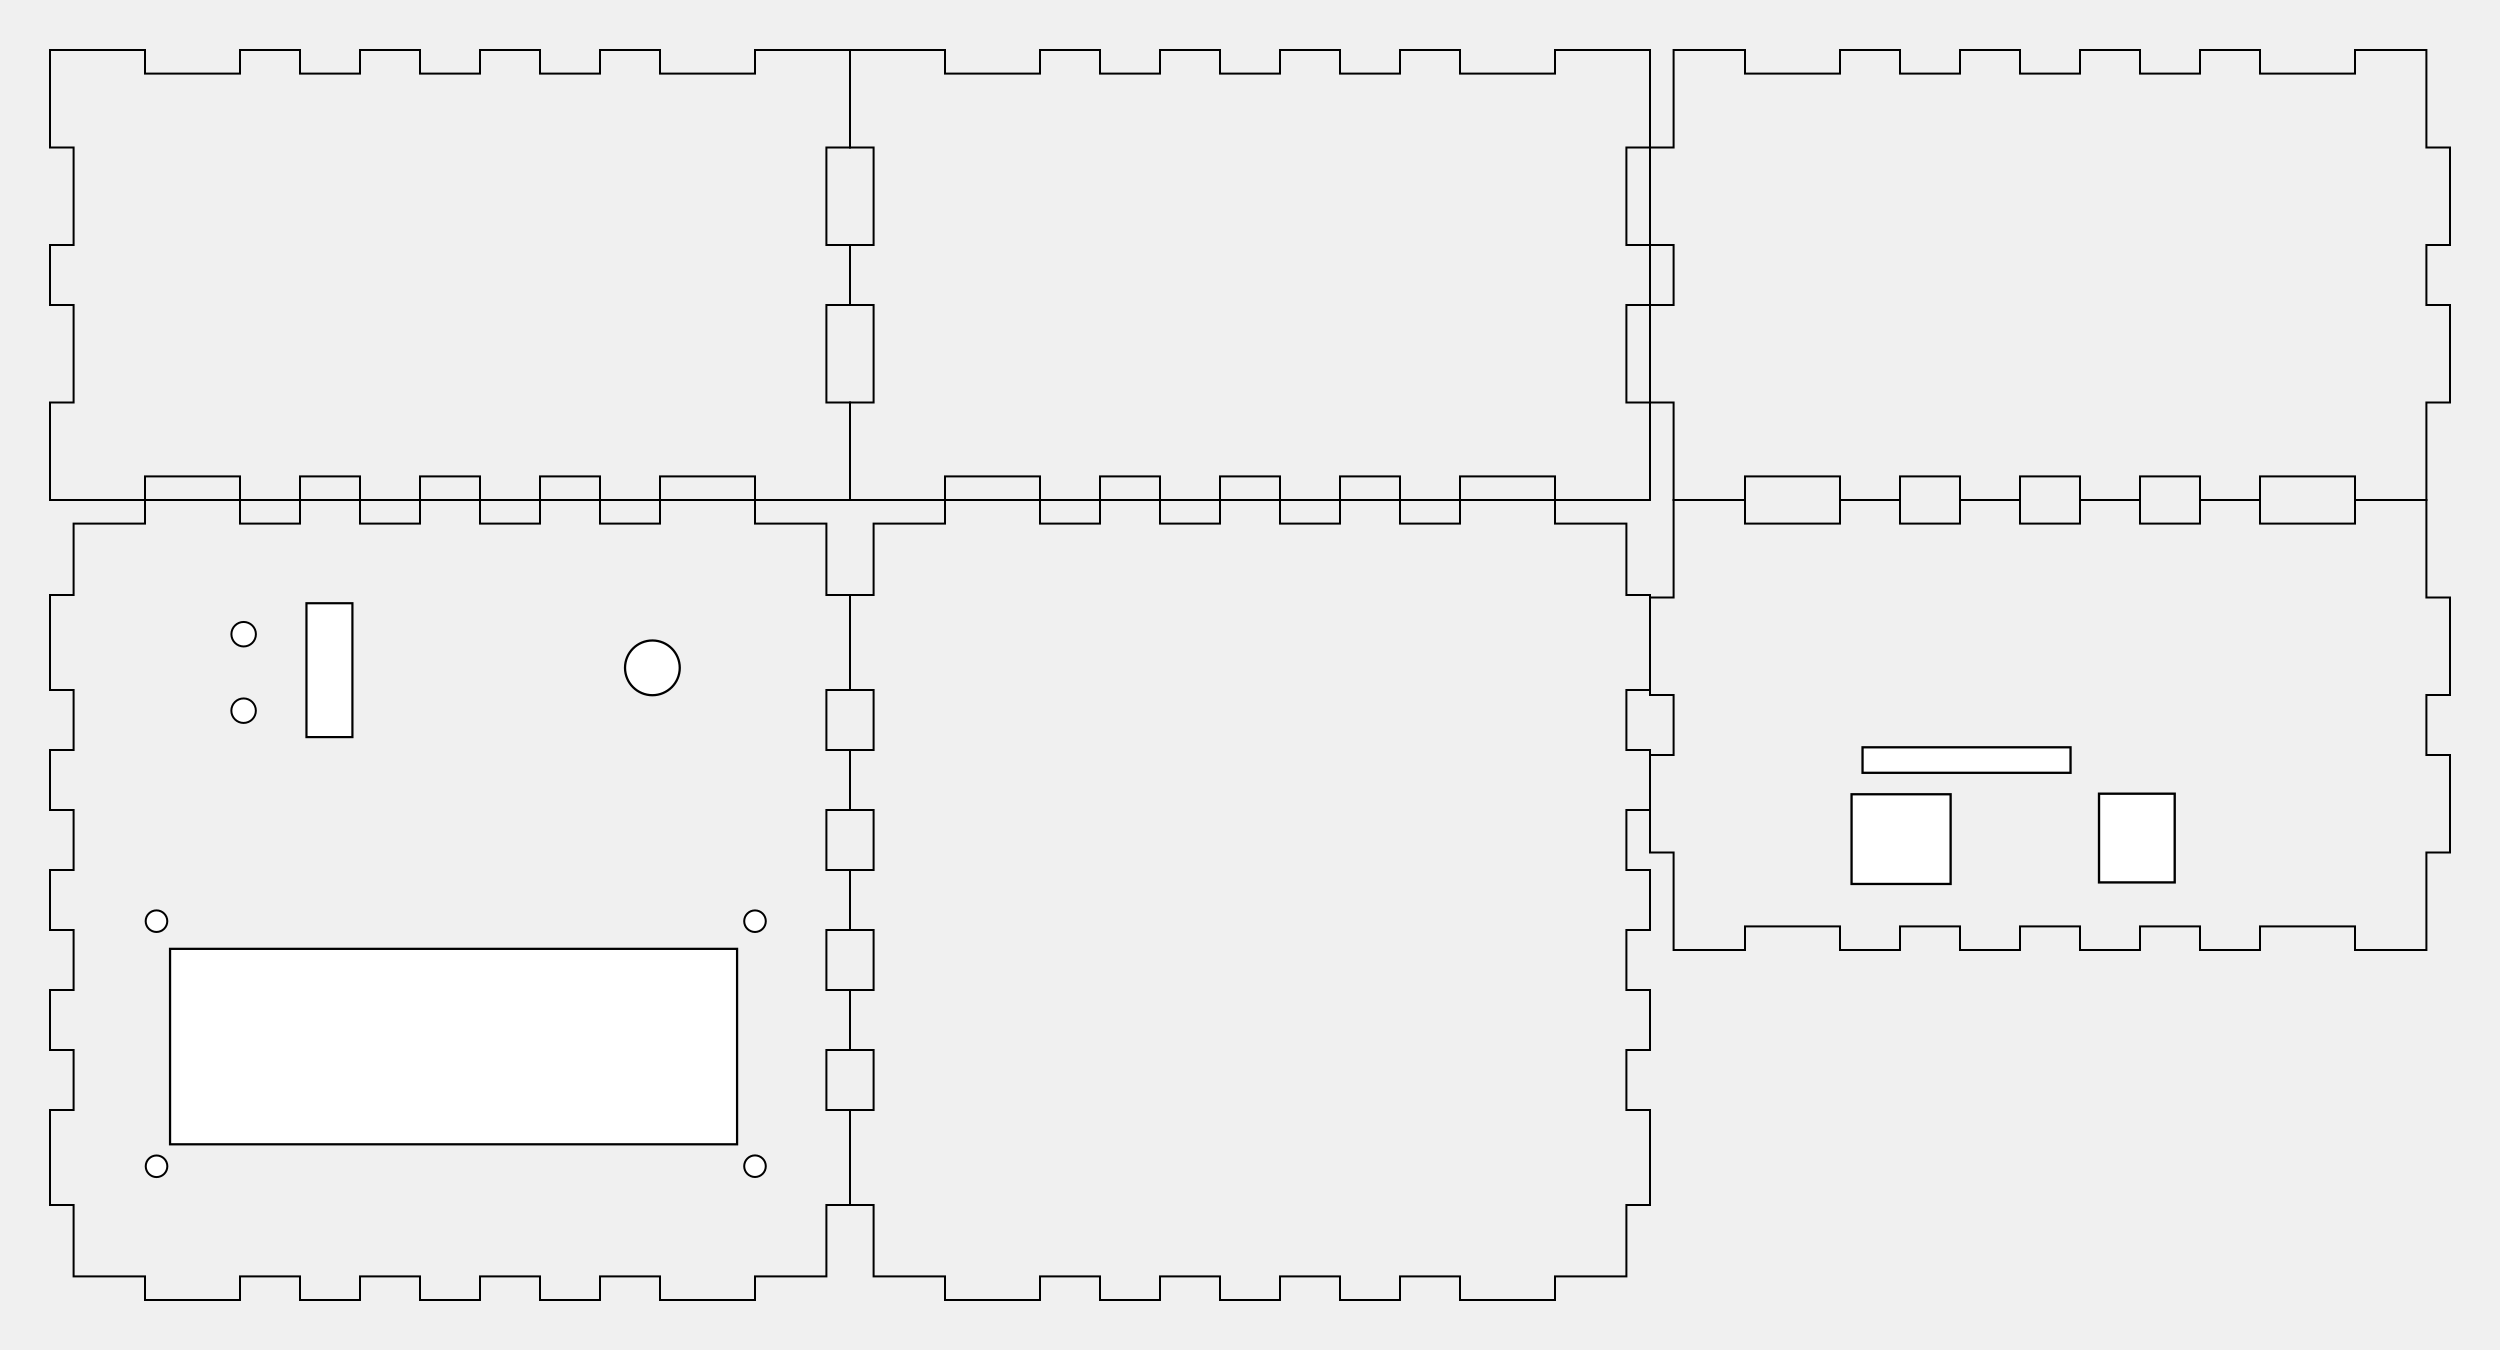
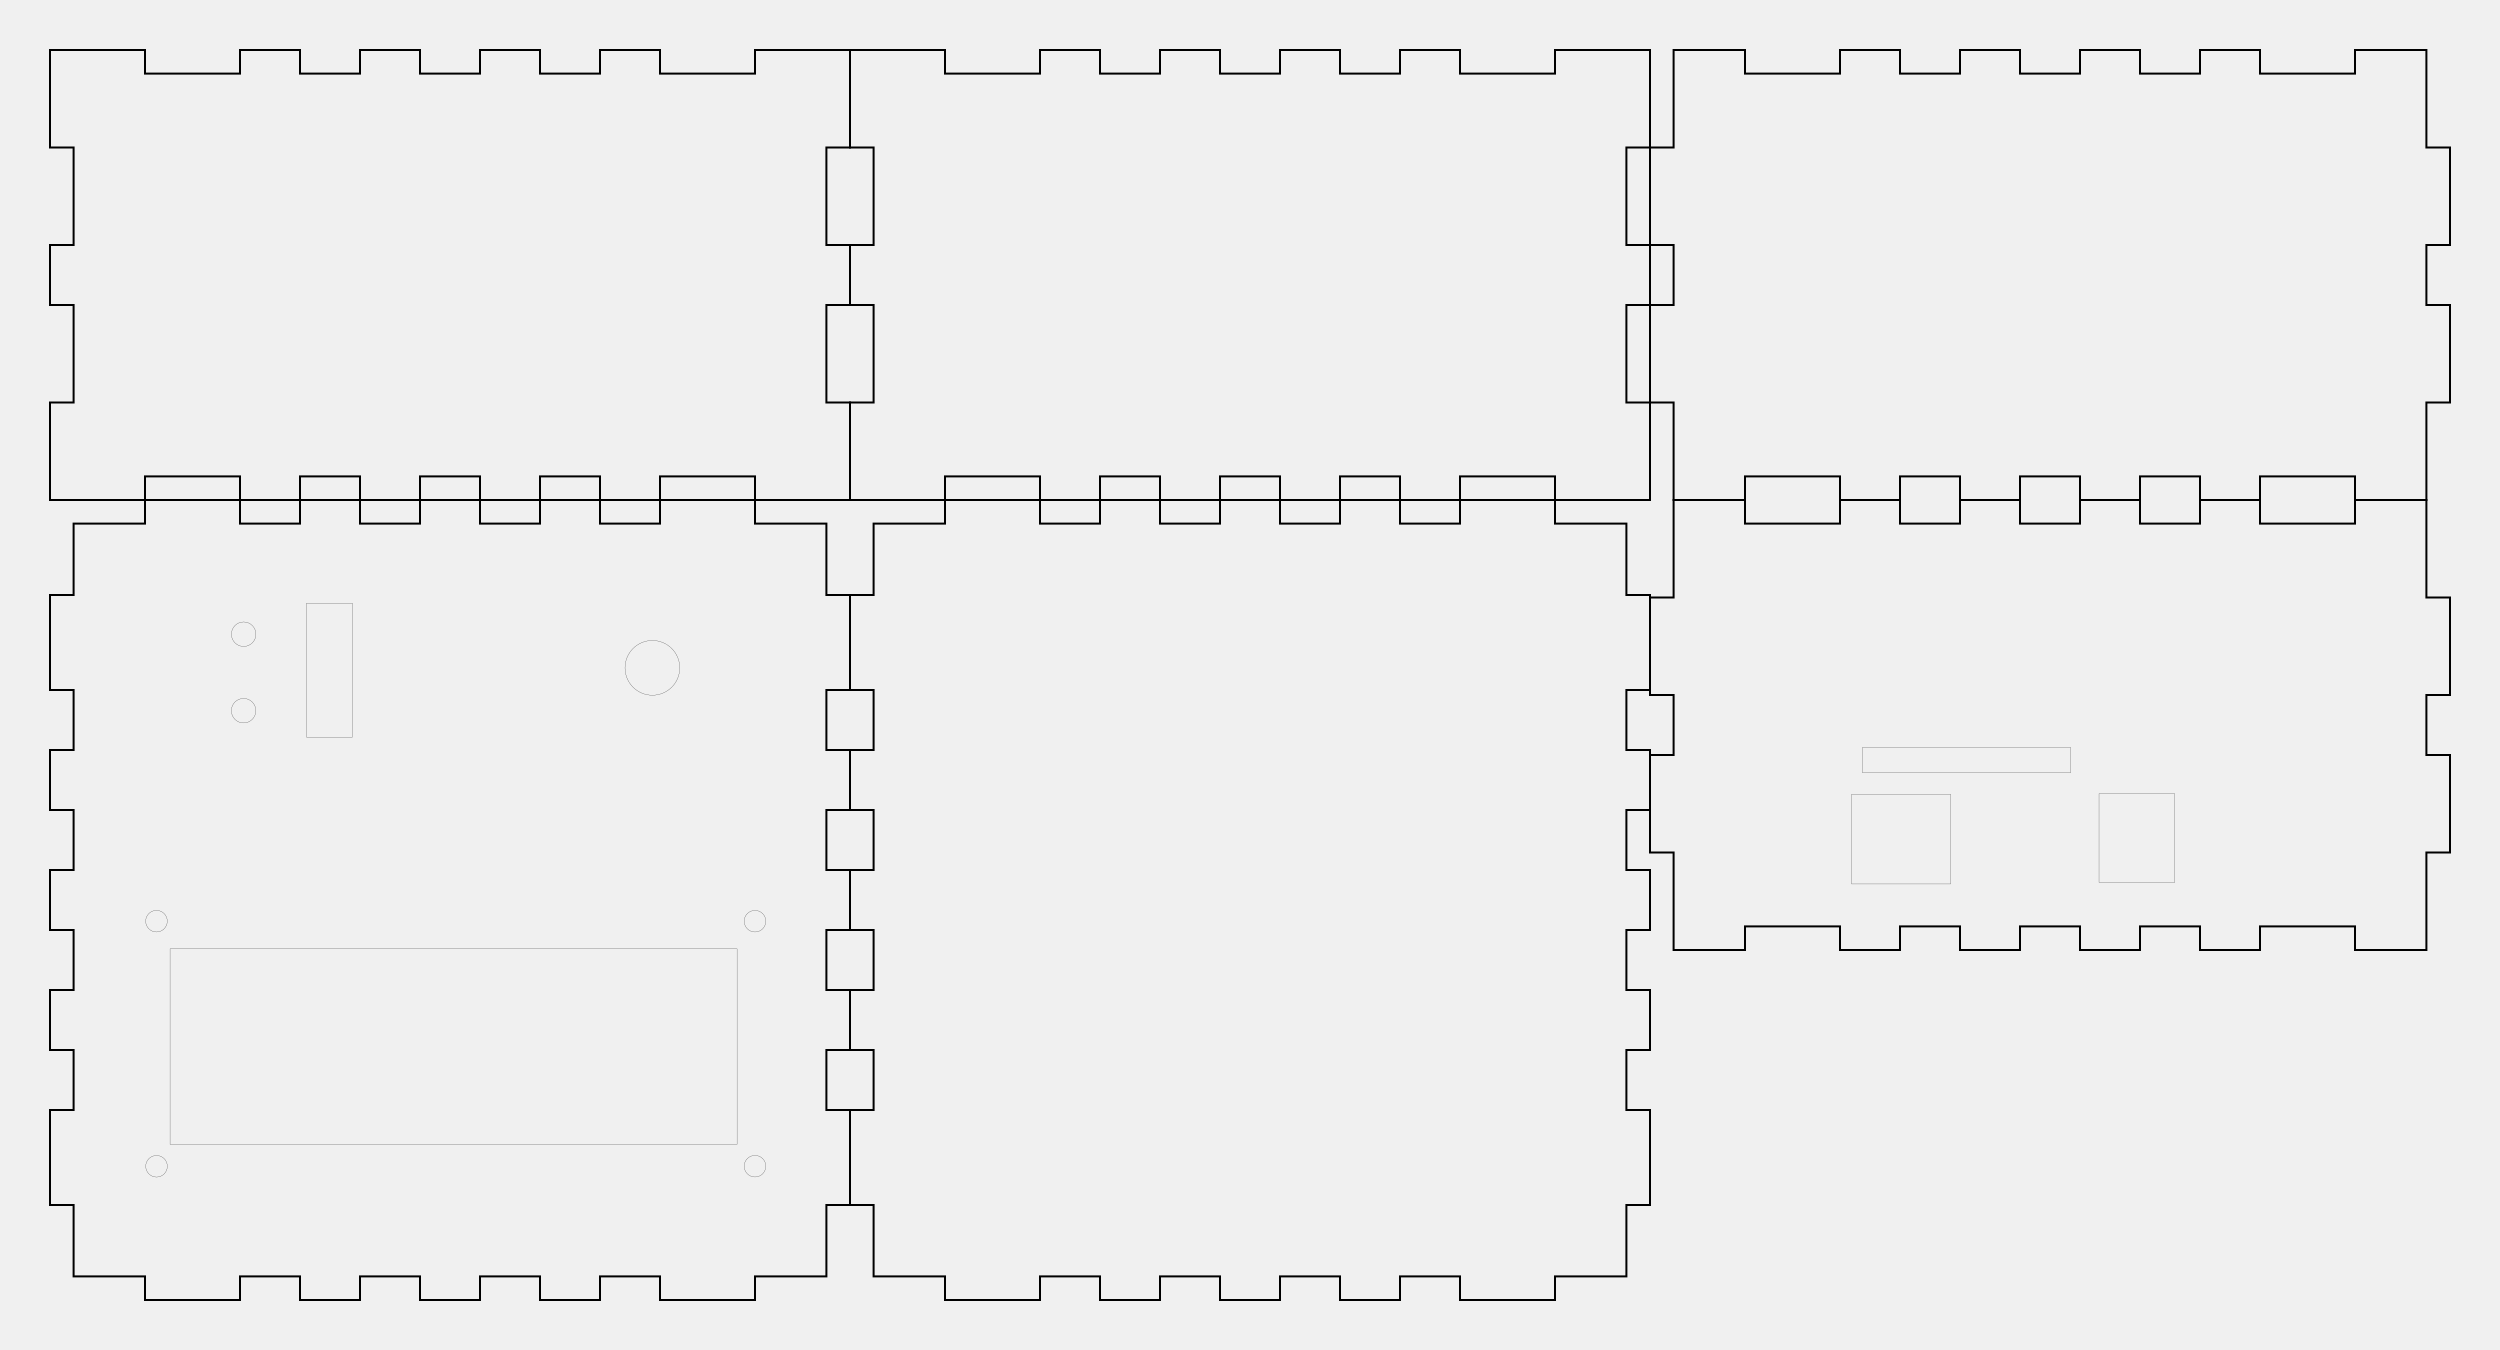
<svg xmlns="http://www.w3.org/2000/svg" version="1.1" width="12.5in" height="6.75in" viewBox=" 0 0 1125 607.5" id="svg4136">
  <defs id="defs4164" />
-   <g transform="translate(22.5, 22.5) " id="g4138">
-     <polygon style="stroke:#000000; fill:none; stroke-width:0.9" points="0, 0 42.75, 0 42.75, 10.62 85.5, 10.62 85.5, 0 112.5, 0 112.5, 10.62 139.5, 10.62 139.5, 0 166.5, 0 166.5, 10.62 193.5, 10.62 193.5, 0 220.5, 0 220.5, 10.62 247.5, 10.62 247.5, 0 274.5, 0 274.5, 10.62 317.25, 10.62 317.25, 0 360, 0 360, 43.875 349.38, 43.875 349.38, 87.75 360, 87.75 360, 114.75 349.38, 114.75 349.38, 158.625 360, 158.625 360, 202.5 317.25, 202.5 317.25, 191.88 274.5, 191.88 274.5, 202.5 247.5, 202.5 247.5, 191.88 220.5, 191.88 220.5, 202.5 193.5, 202.5 193.5, 191.88 166.5, 191.88 166.5, 202.5 139.5, 202.5 139.5, 191.88 112.5, 191.88 112.5, 202.5 85.5, 202.5 85.5, 191.88 42.75, 191.88 42.75, 202.5 0, 202.5 0, 158.625 10.62, 158.625 10.62, 114.75 0, 114.75 0, 87.75 10.62, 87.75 10.62, 43.875 0, 43.875 " id="polygon4140" />
+   <g transform="translate(22.5, 22.5) " id="g4138" style="fill:none">
+     <polygon style="stroke:#000000;fill:none;stroke-width:0.9" points="0, 0 42.75, 0 42.75, 10.62 85.5, 10.62 85.5, 0 112.5, 0 112.5, 10.62 139.5, 10.62 139.5, 0 166.5, 0 166.5, 10.62 193.5, 10.62 193.5, 0 220.5, 0 220.5, 10.62 247.5, 10.62 247.5, 0 274.5, 0 274.5, 10.62 317.25, 10.62 317.25, 0 360, 0 360, 43.875 349.38, 43.875 349.38, 87.75 360, 87.75 360, 114.75 349.38, 114.75 349.38, 158.625 360, 158.625 360, 202.5 317.25, 202.5 317.25, 191.88 274.5, 191.88 274.5, 202.5 247.5, 202.5 247.5, 191.88 220.5, 191.88 220.5, 202.5 193.5, 202.5 193.5, 191.88 166.5, 191.88 166.5, 202.5 139.5, 202.5 139.5, 191.88 112.5, 191.88 112.5, 202.5 85.5, 202.5 85.5, 191.88 42.75, 191.88 42.75, 202.5 0, 202.5 0, 158.625 10.62, 158.625 10.62, 114.75 0, 114.75 0, 87.75 10.62, 87.75 10.62, 43.875 0, 43.875 " id="polygon4140" />
  </g>
  <g transform="translate(382.5, 22.5) " id="g4142">
    <polygon style="stroke:#000000; fill:none; stroke-width:0.9" points="0, 0 42.75, 0 42.75, 10.62 85.5, 10.62 85.5, 0 112.5, 0 112.5, 10.62 139.5, 10.62 139.5, 0 166.5, 0 166.5, 10.62 193.5, 10.62 193.5, 0 220.5, 0 220.5, 10.62 247.5, 10.62 247.5, 0 274.5, 0 274.5, 10.62 317.25, 10.62 317.25, 0 360, 0 360, 43.875 349.38, 43.875 349.38, 87.75 360, 87.75 360, 114.75 349.38, 114.75 349.38, 158.625 360, 158.625 360, 202.5 317.25, 202.5 317.25, 191.88 274.5, 191.88 274.5, 202.5 247.5, 202.5 247.5, 191.88 220.5, 191.88 220.5, 202.5 193.5, 202.5 193.5, 191.88 166.5, 191.88 166.5, 202.5 139.5, 202.5 139.5, 191.88 112.5, 191.88 112.5, 202.5 85.5, 202.5 85.5, 191.88 42.75, 191.88 42.75, 202.5 0, 202.5 0, 158.625 10.62, 158.625 10.62, 114.75 0, 114.75 0, 87.75 10.62, 87.75 10.62, 43.875 0, 43.875 " id="polygon4144" />
  </g>
  <g transform="translate(742.5, 22.5) " id="g4146">
    <polygon style="stroke:#000000; fill:none; stroke-width:0.9" points="10.62, 0 42.75, 0 42.75, 10.62 85.5, 10.62 85.5, 0 112.5, 0 112.5, 10.62 139.5, 10.62 139.5, 0 166.5, 0 166.5, 10.62 193.5, 10.62 193.5, 0 220.5, 0 220.5, 10.62 247.5, 10.62 247.5, 0 274.5, 0 274.5, 10.62 317.25, 10.62 317.25, 0 349.38, 0 349.38, 43.875 360, 43.875 360, 87.75 349.38, 87.75 349.38, 114.75 360, 114.75 360, 158.625 349.38, 158.625 349.38, 202.5 317.25, 202.5 317.25, 191.88 274.5, 191.88 274.5, 202.5 247.5, 202.5 247.5, 191.88 220.5, 191.88 220.5, 202.5 193.5, 202.5 193.5, 191.88 166.5, 191.88 166.5, 202.5 139.5, 202.5 139.5, 191.88 112.5, 191.88 112.5, 202.5 85.5, 202.5 85.5, 191.88 42.75, 191.88 42.75, 202.5 10.62, 202.5 10.62, 158.625 0, 158.625 0, 114.75 10.62, 114.75 10.62, 87.75 0, 87.75 0, 43.875 10.62, 43.875 " id="polygon4148" />
  </g>
  <g transform="translate(742.5, 225) " id="g4150">
    <polygon style="stroke:#000000; fill:none; stroke-width:0.9" points="10.62, 0 42.75, 0 42.75, 10.62 85.5, 10.62 85.5, 0 112.5, 0 112.5, 10.62 139.5, 10.62 139.5, 0 166.5, 0 166.5, 10.62 193.5, 10.62 193.5, 0 220.5, 0 220.5, 10.62 247.5, 10.62 247.5, 0 274.5, 0 274.5, 10.62 317.25, 10.62 317.25, 0 349.38, 0 349.38, 43.875 360, 43.875 360, 87.75 349.38, 87.75 349.38, 114.75 360, 114.75 360, 158.625 349.38, 158.625 349.38, 202.5 317.25, 202.5 317.25, 191.88 274.5, 191.88 274.5, 202.5 247.5, 202.5 247.5, 191.88 220.5, 191.88 220.5, 202.5 193.5, 202.5 193.5, 191.88 166.5, 191.88 166.5, 202.5 139.5, 202.5 139.5, 191.88 112.5, 191.88 112.5, 202.5 85.5, 202.5 85.5, 191.88 42.75, 191.88 42.75, 202.5 10.62, 202.5 10.62, 158.625 0, 158.625 0, 114.75 10.62, 114.75 10.62, 87.75 0, 87.75 0, 43.875 10.62, 43.875 " id="polygon4152" />
  </g>
  <g transform="translate(22.5, 225) " id="g4154">
    <polygon style="stroke:#000000; fill:none; stroke-width:0.9" points="10.62, 10.62 42.75, 10.62 42.75, 0 85.5, 0 85.5, 10.62 112.5, 10.62 112.5, 0 139.5, 0 139.5, 10.62 166.5, 10.62 166.5, 0 193.5, 0 193.5, 10.62 220.5, 10.62 220.5, 0 247.5, 0 247.5, 10.62 274.5, 10.62 274.5, 0 317.25, 0 317.25, 10.62 349.38, 10.62 349.38, 42.75 360, 42.75 360, 85.5 349.38, 85.5 349.38, 112.5 360, 112.5 360, 139.5 349.38, 139.5 349.38, 166.5 360, 166.5 360, 193.5 349.38, 193.5 349.38, 220.5 360, 220.5 360, 247.5 349.38, 247.5 349.38, 274.5 360, 274.5 360, 317.25 349.38, 317.25 349.38, 349.38 317.25, 349.38 317.25, 360 274.5, 360 274.5, 349.38 247.5, 349.38 247.5, 360 220.5, 360 220.5, 349.38 193.5, 349.38 193.5, 360 166.5, 360 166.5, 349.38 139.5, 349.38 139.5, 360 112.5, 360 112.5, 349.38 85.5, 349.38 85.5, 360 42.75, 360 42.75, 349.38 10.62, 349.38 10.62, 317.25 0, 317.25 0, 274.5 10.62, 274.5 10.62, 247.5 0, 247.5 0, 220.5 10.62, 220.5 10.62, 193.5 0, 193.5 0, 166.5 10.62, 166.5 10.62, 139.5 0, 139.5 0, 112.5 10.62, 112.5 10.62, 85.5 0, 85.5 0, 42.75 10.62, 42.75 " id="polygon4156" />
  </g>
  <g transform="translate(382.5, 225) " id="g4158">
    <polygon style="stroke:#000000; fill:none; stroke-width:0.9" points="10.62, 10.62 42.75, 10.62 42.75, 0 85.5, 0 85.5, 10.62 112.5, 10.62 112.5, 0 139.5, 0 139.5, 10.62 166.5, 10.62 166.5, 0 193.5, 0 193.5, 10.62 220.5, 10.62 220.5, 0 247.5, 0 247.5, 10.62 274.5, 10.62 274.5, 0 317.25, 0 317.25, 10.62 349.38, 10.62 349.38, 42.75 360, 42.75 360, 85.5 349.38, 85.5 349.38, 112.5 360, 112.5 360, 139.5 349.38, 139.5 349.38, 166.5 360, 166.5 360, 193.5 349.38, 193.5 349.38, 220.5 360, 220.5 360, 247.5 349.38, 247.5 349.38, 274.5 360, 274.5 360, 317.25 349.38, 317.25 349.38, 349.38 317.25, 349.38 317.25, 360 274.5, 360 274.5, 349.38 247.5, 349.38 247.5, 360 220.5, 360 220.5, 349.38 193.5, 349.38 193.5, 360 166.5, 360 166.5, 349.38 139.5, 349.38 139.5, 360 112.5, 360 112.5, 349.38 85.5, 349.38 85.5, 360 42.75, 360 42.75, 349.38 10.62, 349.38 10.62, 317.25 0, 317.25 0, 274.5 10.62, 274.5 10.62, 247.5 0, 247.5 0, 220.5 10.62, 220.5 10.62, 193.5 0, 193.5 0, 166.5 10.62, 166.5 10.62, 139.5 0, 139.5 0, 112.5 10.62, 112.5 10.62, 85.5 0, 85.5 0, 42.75 10.62, 42.75 " id="polygon4160" />
  </g>
-   <rect style="fill:#ffffff;fill-opacity:1;stroke:#000000;stroke-width:1.013;stroke-opacity:1" id="rect4168" width="255.163" height="87.954" x="76.523" y="426.982" />
-   <rect style="fill:#ffffff;fill-opacity:1;stroke:#000000;stroke-width:0.988;stroke-opacity:1" id="rect4170" width="20.679" height="60.243" x="137.909" y="271.454" />
-   <circle style="fill:#ffffff;fill-opacity:1;stroke:#000000;stroke-width:1.022;stroke-opacity:1" id="path4178" cx="293.575" cy="300.532" r="12.314" />
-   <rect style="fill:#ffffff;fill-opacity:1;stroke:#000000;stroke-width:1.037;stroke-opacity:1" id="rect4180" width="44.577" height="40.363" x="833.204" y="357.419" />
-   <rect style="fill:#ffffff;fill-opacity:1;stroke:#000000;stroke-width:1.031;stroke-opacity:1" id="rect4182" width="93.6" height="11.477" x="838.143" y="336.286" />
-   <rect style="fill:#ffffff;fill-opacity:1;stroke:#000000;stroke-width:1.056;stroke-opacity:1" id="rect4184" width="34.061" height="39.922" x="944.559" y="357.162" />
-   <circle style="fill:#ffffff;fill-opacity:1;stroke:#000000;stroke-width:0.907;stroke-opacity:1" id="path4188" cx="70.417" cy="414.53" r="4.857" />
-   <circle style="fill:#ffffff;fill-opacity:1;stroke:#000000;stroke-width:0.9;stroke-miterlimit:4;stroke-dasharray:none;stroke-opacity:1" id="path4190" cx="109.62" cy="319.81" r="5.514" />
-   <circle style="fill:#ffffff;fill-opacity:1;stroke:#000000;stroke-width:0.9;stroke-miterlimit:4;stroke-dasharray:none;stroke-opacity:1" id="path4190-3" cx="109.644" cy="285.393" r="5.514" />
-   <circle style="fill:#ffffff;fill-opacity:1;stroke:#000000;stroke-width:0.907;stroke-opacity:1" id="path4188-8" cx="70.44" cy="524.825" r="4.857" />
-   <circle style="fill:#ffffff;fill-opacity:1;stroke:#000000;stroke-width:0.907;stroke-opacity:1" id="path4188-8-1" cx="339.748" cy="524.79" r="4.857" />
-   <circle style="fill:#ffffff;fill-opacity:1;stroke:#000000;stroke-width:0.907;stroke-opacity:1" id="path4188-8-4" cx="339.75" cy="414.54" r="4.857" />
+   <rect style="fill:none;fill-opacity:1;stroke:#000000;stroke-width:0.09;stroke-opacity:1;stroke-miterlimit:4;stroke-dasharray:none" id="rect4168" width="255.163" height="87.954" x="76.523" y="426.982" />
+   <rect style="fill:none;fill-opacity:1;stroke:#000000;stroke-width:0.09;stroke-opacity:1;stroke-miterlimit:4;stroke-dasharray:none" id="rect4170" width="20.679" height="60.243" x="137.909" y="271.454" />
+   <circle style="fill:none;fill-opacity:1;stroke:#000000;stroke-width:0.09;stroke-opacity:1;stroke-miterlimit:4;stroke-dasharray:none" id="path4178" cx="293.575" cy="300.532" r="12.314" />
+   <rect style="fill:none;fill-opacity:1;stroke:#000000;stroke-width:0.09;stroke-opacity:1;stroke-miterlimit:4;stroke-dasharray:none" id="rect4180" width="44.577" height="40.363" x="833.204" y="357.419" />
+   <rect style="fill:none;fill-opacity:1;stroke:#000000;stroke-width:0.09;stroke-opacity:1;stroke-miterlimit:4;stroke-dasharray:none" id="rect4182" width="93.6" height="11.477" x="838.143" y="336.286" />
+   <rect style="fill:none;fill-opacity:1;stroke:#000000;stroke-width:0.09;stroke-opacity:1;stroke-miterlimit:4;stroke-dasharray:none" id="rect4184" width="34.061" height="39.922" x="944.559" y="357.162" />
+   <circle style="fill:none;fill-opacity:1;stroke:#000000;stroke-width:0.09;stroke-opacity:1;stroke-miterlimit:4;stroke-dasharray:none" id="path4188" cx="70.417" cy="414.53" r="4.857" />
+   <circle style="fill:none;fill-opacity:1;stroke:#000000;stroke-width:0.09;stroke-miterlimit:4;stroke-dasharray:none;stroke-opacity:1" id="path4190" cx="109.62" cy="319.81" r="5.514" />
+   <circle style="fill:none;fill-opacity:1;stroke:#000000;stroke-width:0.09;stroke-miterlimit:4;stroke-dasharray:none;stroke-opacity:1" id="path4190-3" cx="109.644" cy="285.393" r="5.514" />
+   <circle style="fill:none;fill-opacity:1;stroke:#000000;stroke-width:0.09;stroke-opacity:1;stroke-miterlimit:4;stroke-dasharray:none" id="path4188-8" cx="70.44" cy="524.825" r="4.857" />
+   <circle style="fill:none;fill-opacity:1;stroke:#000000;stroke-width:0.09;stroke-opacity:1;stroke-miterlimit:4;stroke-dasharray:none" id="path4188-8-1" cx="339.748" cy="524.79" r="4.857" />
+   <circle style="fill:none;fill-opacity:1;stroke:#000000;stroke-width:0.09;stroke-opacity:1;stroke-miterlimit:4;stroke-dasharray:none" id="path4188-8-4" cx="339.75" cy="414.54" r="4.857" />
</svg>
